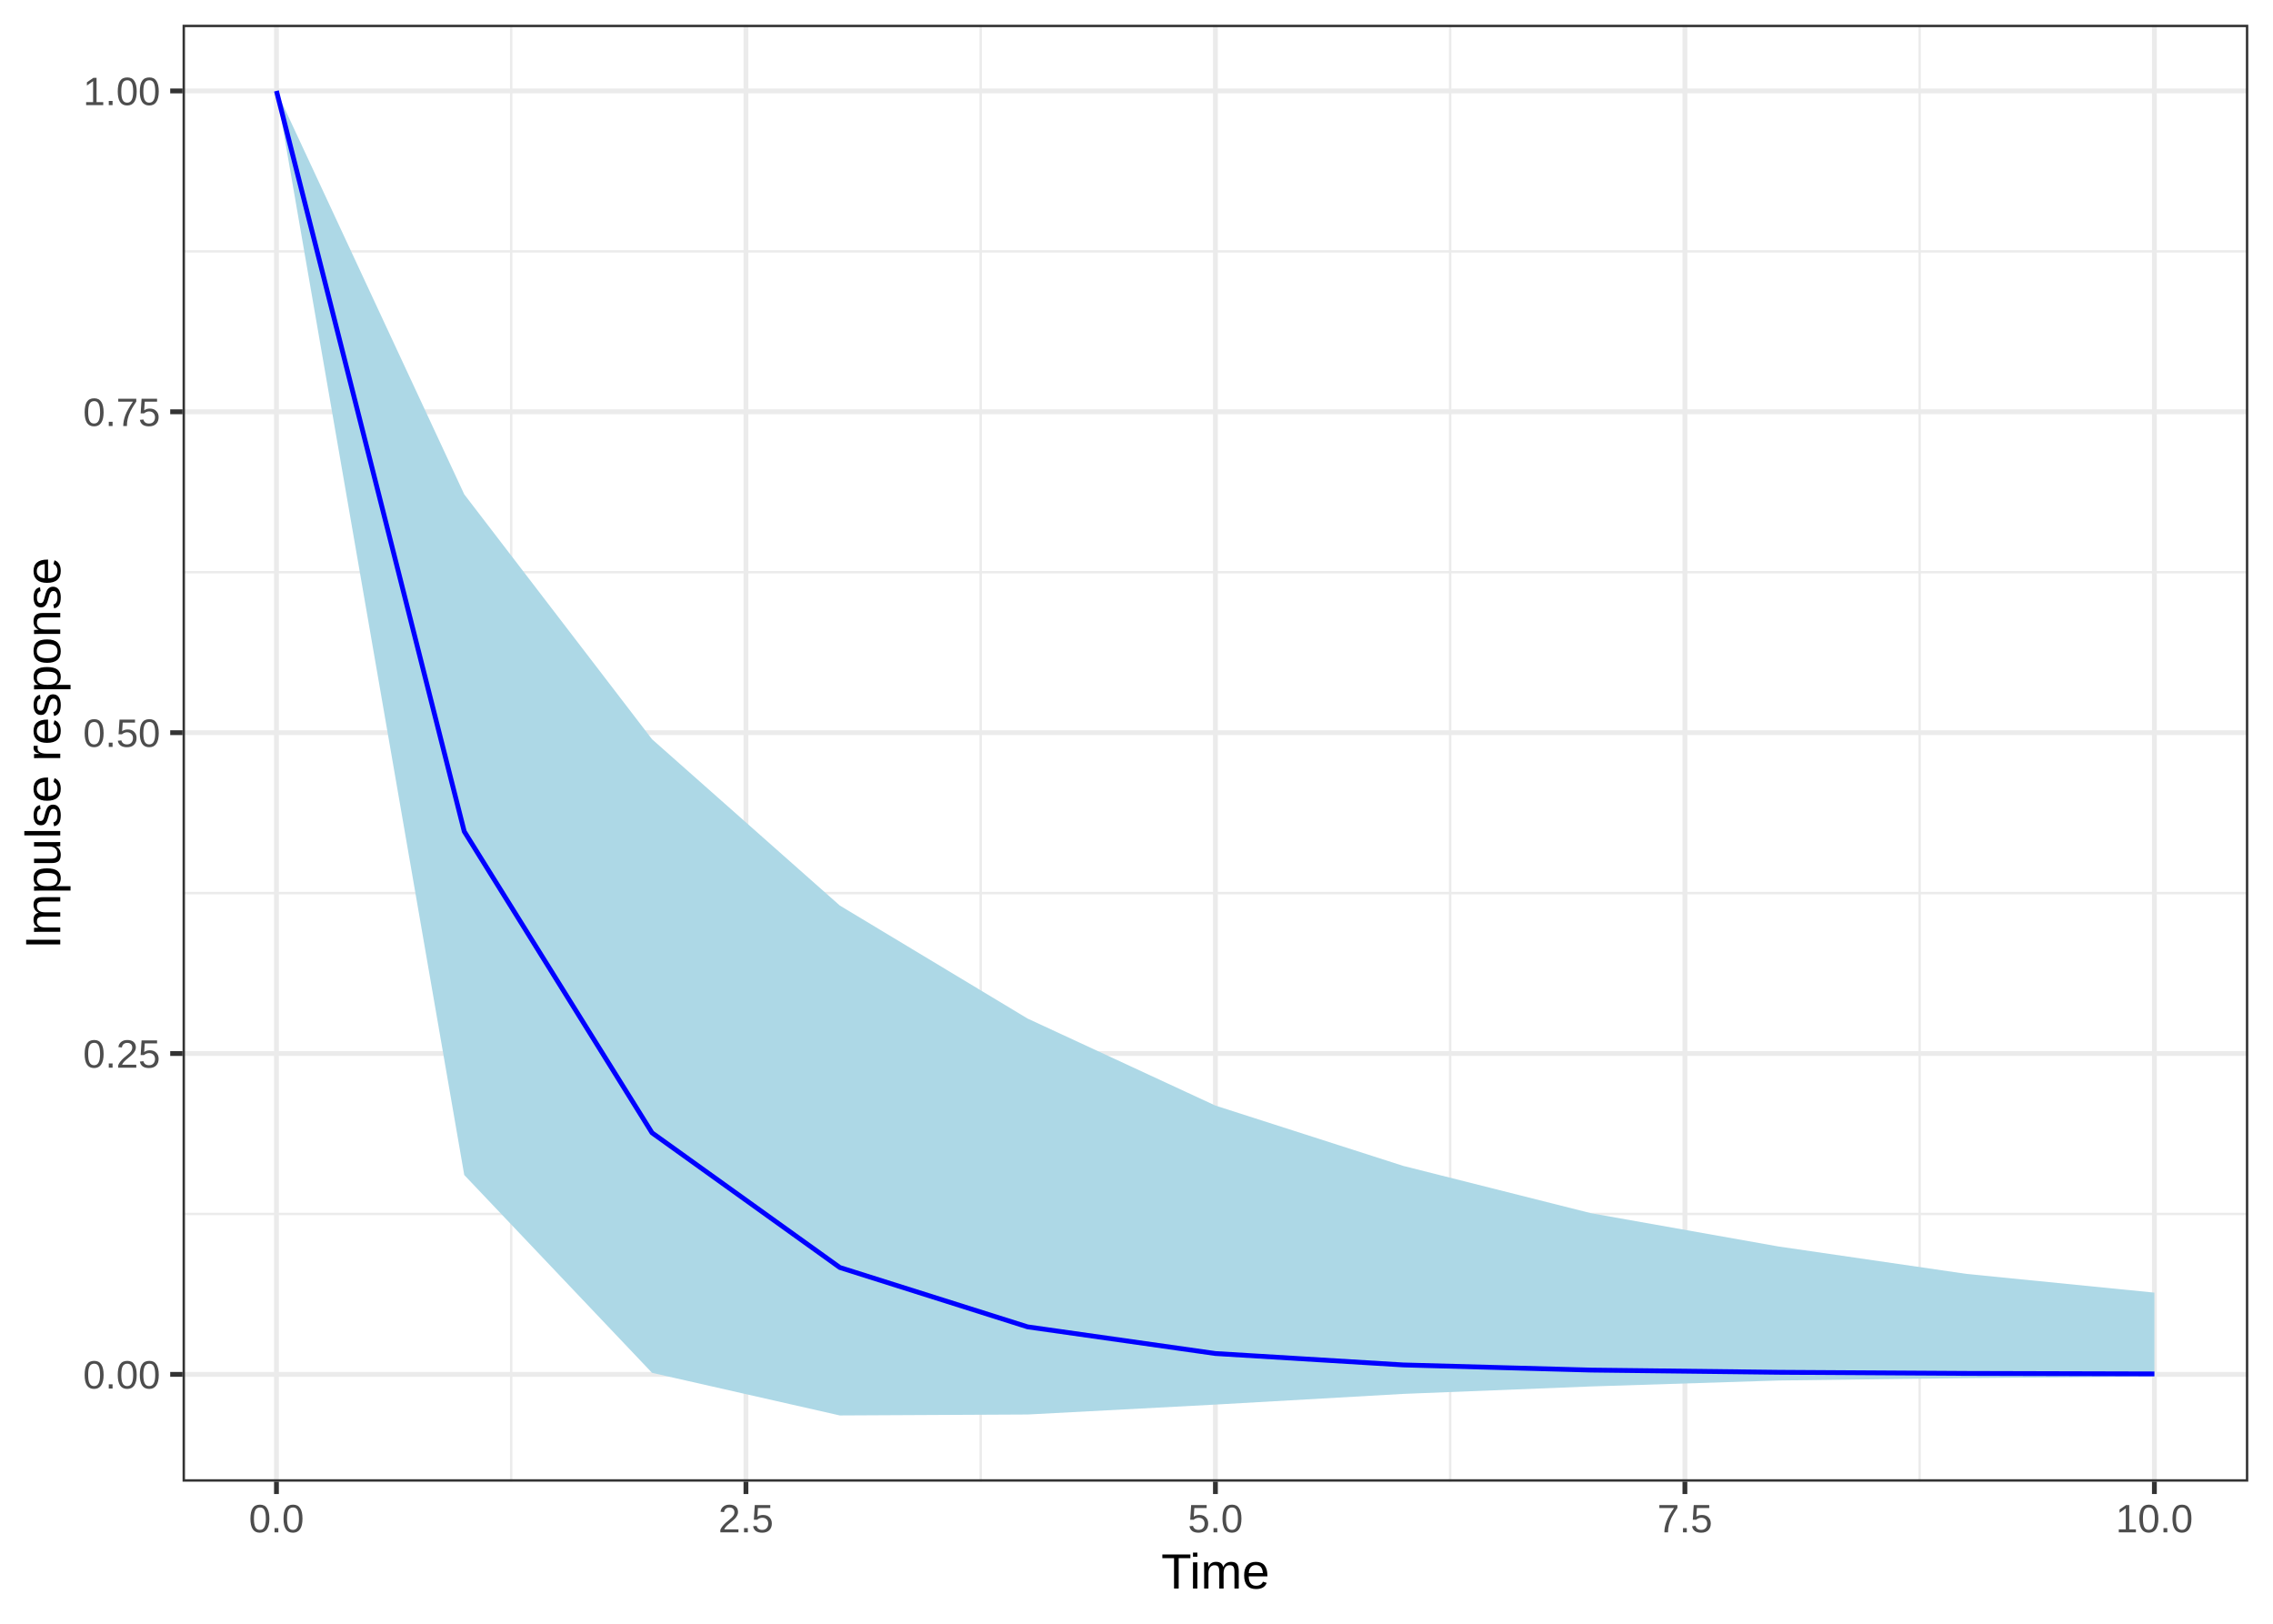
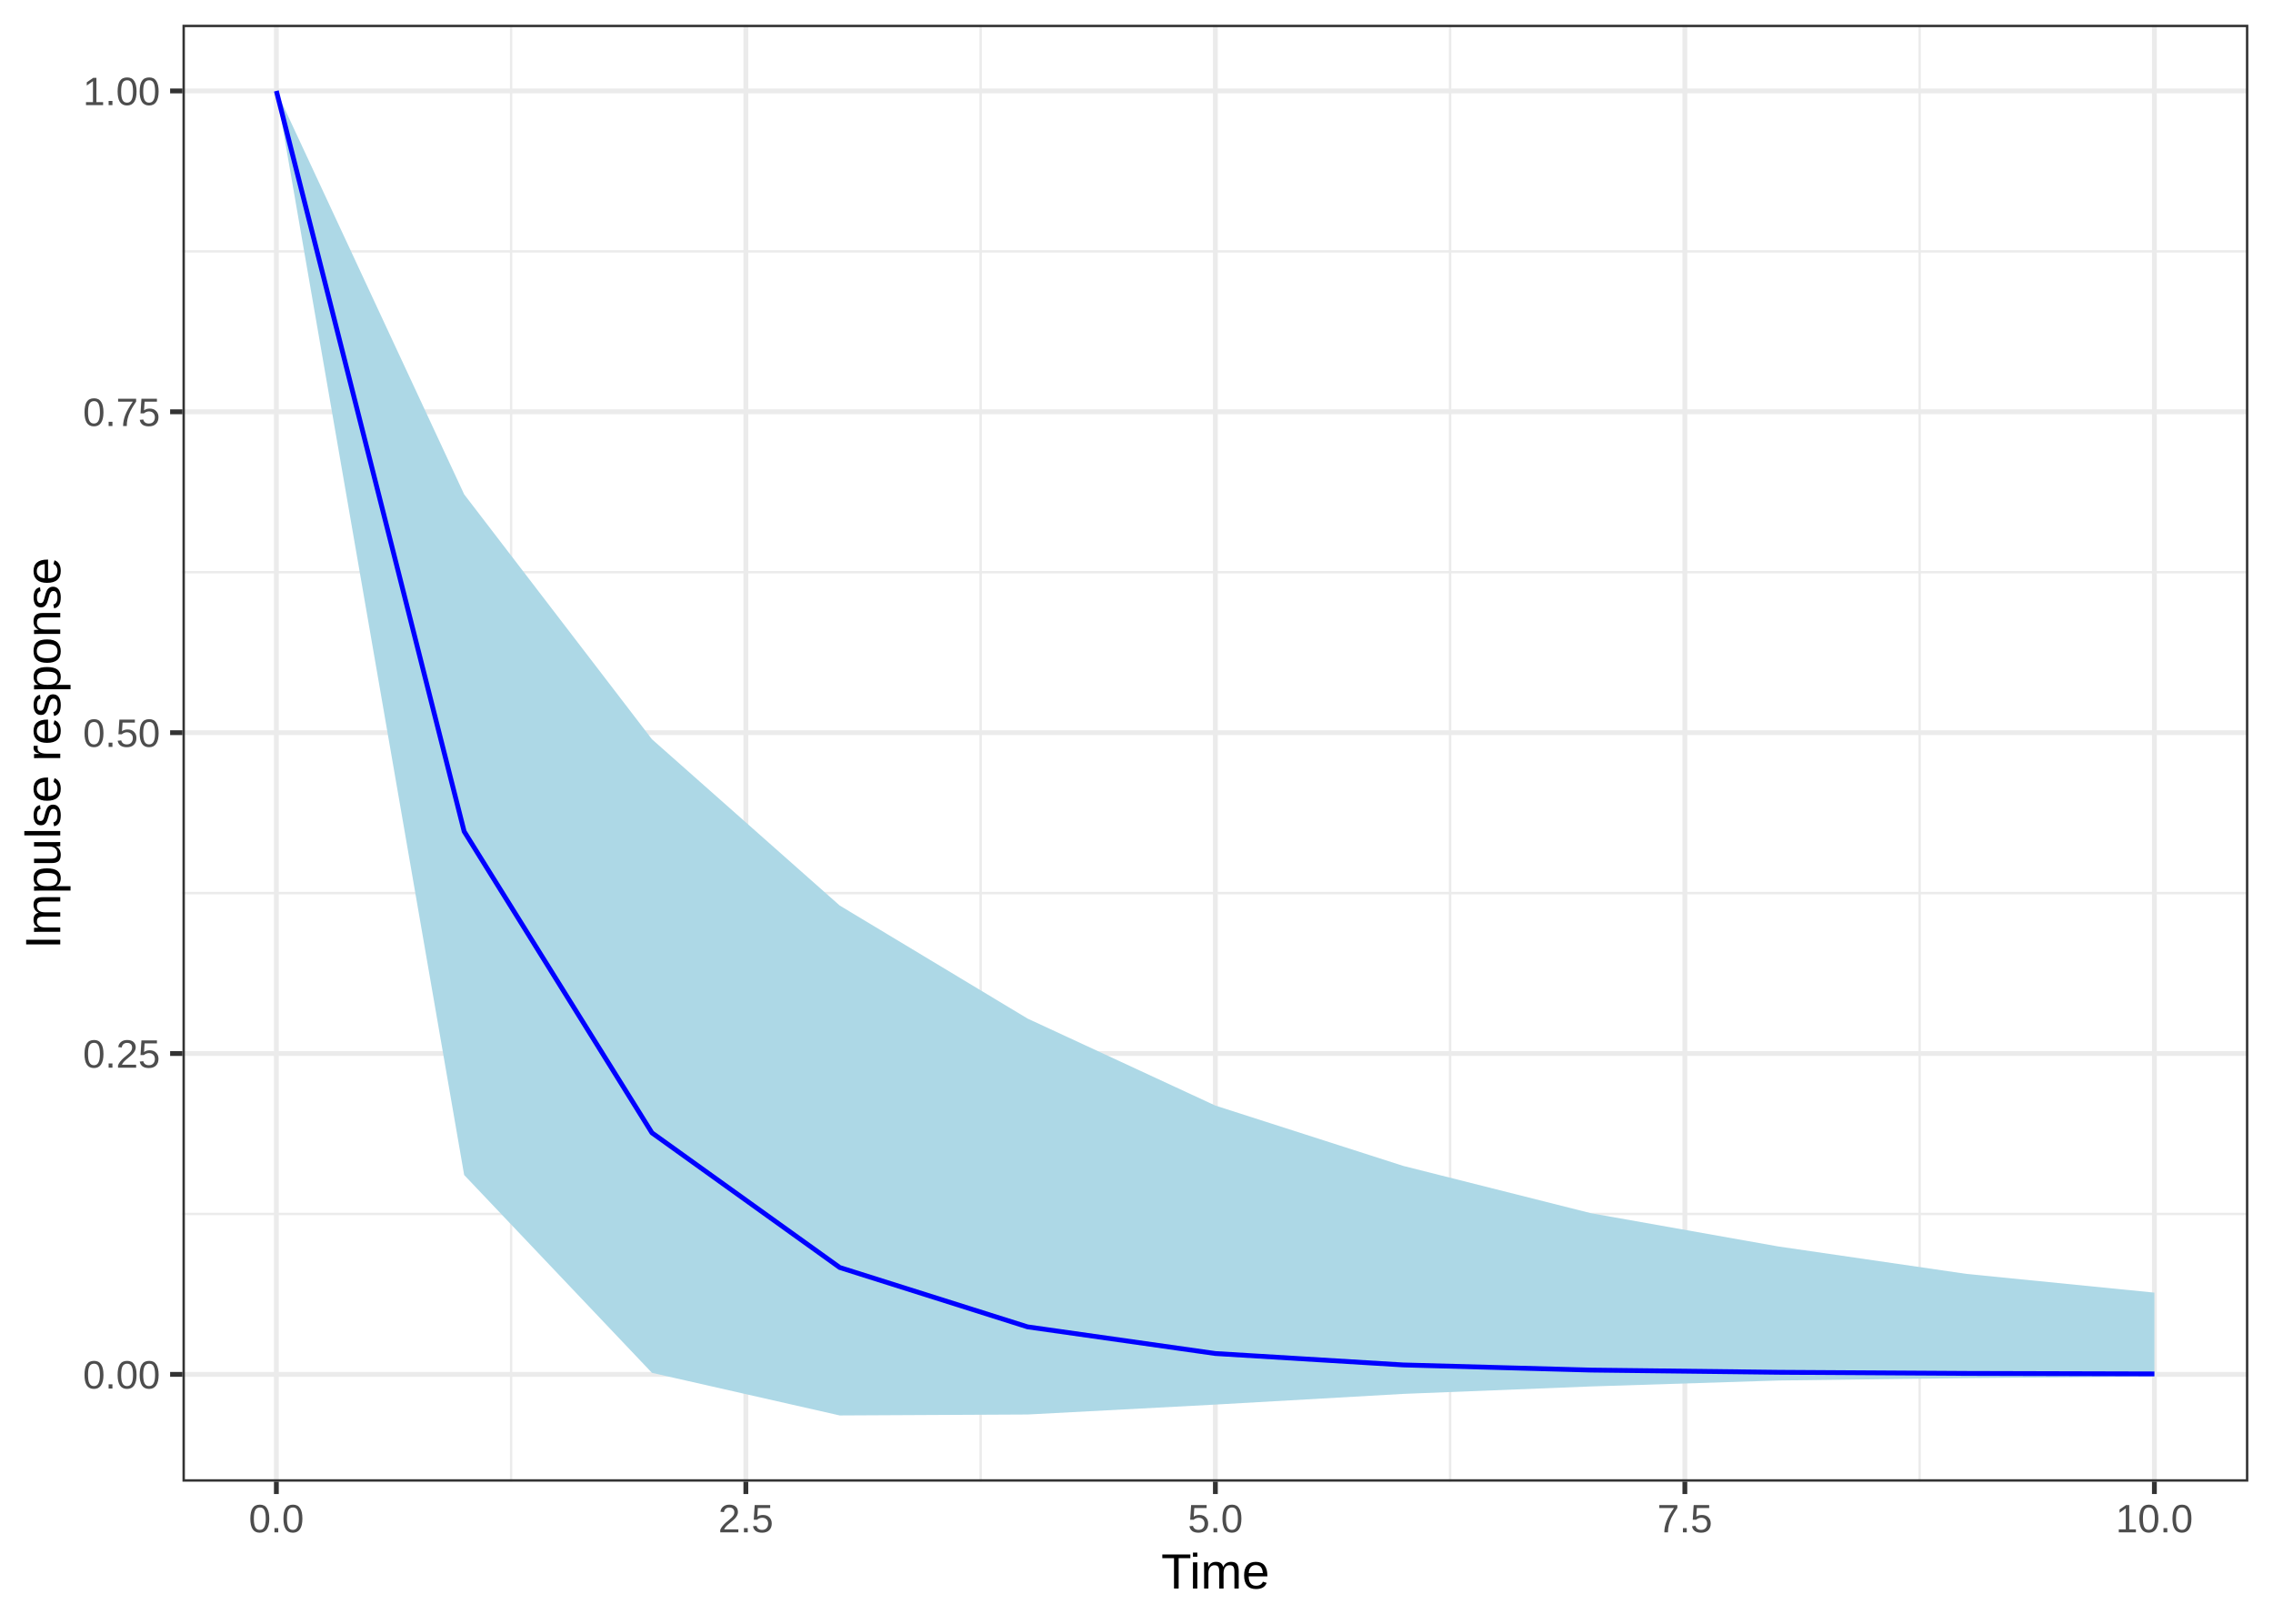
- <svg xmlns="http://www.w3.org/2000/svg" class="svglite" width="504.00pt" height="360.00pt" viewBox="0 0 504.00 360.00">
-   <defs>
-     <style type="text/css">
+ <svg xmlns="http://www.w3.org/2000/svg" width="504.00pt" height="360.00pt" viewBox="0 0 504.00 360.00">
+   <g class="svglite">
+     <defs>
+       <style type="text/css">
    .svglite line, .svglite polyline, .svglite polygon, .svglite path, .svglite rect, .svglite circle {
      fill: none;
      stroke: #000000;
      stroke-linecap: round;
      stroke-linejoin: round;
      stroke-miterlimit: 10.00;
    }
    .svglite text {
      white-space: pre;
    }
+     .svglite g.glyphgroup path {
+       fill: inherit;
+       stroke: none;
+     }
  </style>
-   </defs>
-   <rect width="100%" height="100%" style="stroke: none; fill: #FFFFFF;" />
-   <defs>
-     <clipPath id="cpMC4wMHw1MDQuMDB8MC4wMHwzNjAuMDA=">
-       <rect x="0.00" y="0.00" width="504.00" height="360.00" />
-     </clipPath>
-   </defs>
-   <g clip-path="url(#cpMC4wMHw1MDQuMDB8MC4wMHwzNjAuMDA=)">
-     <rect x="0.00" y="0.00" width="504.00" height="360.00" style="stroke-width: 1.07; stroke: #FFFFFF; fill: #FFFFFF;" />
-   </g>
-   <defs>
-     <clipPath id="cpNDAuNDh8NDk4LjUyfDUuNDh8MzI4LjUw">
-       <rect x="40.48" y="5.48" width="458.04" height="323.02" />
-     </clipPath>
-   </defs>
-   <g clip-path="url(#cpNDAuNDh8NDk4LjUyfDUuNDh8MzI4LjUw)">
-     <rect x="40.48" y="5.48" width="458.04" height="323.02" style="stroke-width: 1.07; stroke: none; fill: #FFFFFF;" />
-     <polyline points="40.48,269.14 498.52,269.14 " style="stroke-width: 0.53; stroke: #EBEBEB; stroke-linecap: butt;" />
-     <polyline points="40.48,198.01 498.52,198.01 " style="stroke-width: 0.53; stroke: #EBEBEB; stroke-linecap: butt;" />
-     <polyline points="40.48,126.87 498.52,126.87 " style="stroke-width: 0.53; stroke: #EBEBEB; stroke-linecap: butt;" />
-     <polyline points="40.48,55.73 498.52,55.73 " style="stroke-width: 0.53; stroke: #EBEBEB; stroke-linecap: butt;" />
-     <polyline points="113.35,328.50 113.35,5.48 " style="stroke-width: 0.53; stroke: #EBEBEB; stroke-linecap: butt;" />
-     <polyline points="217.45,328.50 217.45,5.48 " style="stroke-width: 0.53; stroke: #EBEBEB; stroke-linecap: butt;" />
-     <polyline points="321.55,328.50 321.55,5.48 " style="stroke-width: 0.53; stroke: #EBEBEB; stroke-linecap: butt;" />
-     <polyline points="425.65,328.50 425.65,5.48 " style="stroke-width: 0.53; stroke: #EBEBEB; stroke-linecap: butt;" />
-     <polyline points="40.48,304.71 498.52,304.71 " style="stroke-width: 1.07; stroke: #EBEBEB; stroke-linecap: butt;" />
-     <polyline points="40.48,233.57 498.52,233.57 " style="stroke-width: 1.07; stroke: #EBEBEB; stroke-linecap: butt;" />
-     <polyline points="40.48,162.44 498.52,162.44 " style="stroke-width: 1.07; stroke: #EBEBEB; stroke-linecap: butt;" />
-     <polyline points="40.48,91.30 498.52,91.30 " style="stroke-width: 1.07; stroke: #EBEBEB; stroke-linecap: butt;" />
-     <polyline points="40.48,20.16 498.52,20.16 " style="stroke-width: 1.07; stroke: #EBEBEB; stroke-linecap: butt;" />
-     <polyline points="61.30,328.50 61.30,5.48 " style="stroke-width: 1.07; stroke: #EBEBEB; stroke-linecap: butt;" />
-     <polyline points="165.40,328.50 165.40,5.48 " style="stroke-width: 1.07; stroke: #EBEBEB; stroke-linecap: butt;" />
-     <polyline points="269.50,328.50 269.50,5.48 " style="stroke-width: 1.07; stroke: #EBEBEB; stroke-linecap: butt;" />
-     <polyline points="373.60,328.50 373.60,5.48 " style="stroke-width: 1.07; stroke: #EBEBEB; stroke-linecap: butt;" />
-     <polyline points="477.70,328.50 477.70,5.48 " style="stroke-width: 1.07; stroke: #EBEBEB; stroke-linecap: butt;" />
-     <polygon points="61.30,20.16 102.94,109.60 144.58,163.90 186.22,200.77 227.86,225.83 269.50,245.12 311.14,258.49 352.78,268.98 394.42,276.37 436.06,282.44 477.70,286.59 477.70,305.19 436.06,305.54 394.42,306.07 352.78,307.39 311.14,309.04 269.50,311.41 227.86,313.61 186.22,313.82 144.58,304.37 102.94,260.51 61.30,20.16 " style="stroke-width: 0.00; stroke: none; stroke-linecap: butt; fill: #ADD8E6;" />
-     <polyline points="61.30,20.16 102.94,109.60 144.58,163.90 186.22,200.77 227.86,225.83 269.50,245.12 311.14,258.49 352.78,268.98 394.42,276.37 436.06,282.44 477.70,286.59 " style="stroke-width: 1.07; stroke: none; stroke-linecap: butt;" />
-     <polyline points="477.70,305.19 436.06,305.54 394.42,306.07 352.78,307.39 311.14,309.04 269.50,311.41 227.86,313.61 186.22,313.82 144.58,304.37 102.94,260.51 61.30,20.16 " style="stroke-width: 1.07; stroke: none; stroke-linecap: butt;" />
-     <polyline points="61.30,20.16 102.94,184.34 144.58,251.16 186.22,281.02 227.86,294.18 269.50,300.09 311.14,302.62 352.78,303.76 394.42,304.25 436.06,304.50 477.70,304.61 " style="stroke-width: 1.07; stroke: #0000FF; stroke-linecap: butt;" />
-     <rect x="40.48" y="5.48" width="458.04" height="323.02" style="stroke-width: 1.07; stroke: #333333;" />
-   </g>
-   <g clip-path="url(#cpMC4wMHw1MDQuMDB8MC4wMHwzNjAuMDA=)">
-     <text x="35.55" y="307.86" text-anchor="end" style="font-size: 8.80px;fill: #4D4D4D; font-family: &quot;Arial&quot;;" textLength="17.14px" lengthAdjust="spacingAndGlyphs">0.00</text>
-     <text x="35.55" y="236.72" text-anchor="end" style="font-size: 8.80px;fill: #4D4D4D; font-family: &quot;Arial&quot;;" textLength="17.14px" lengthAdjust="spacingAndGlyphs">0.25</text>
-     <text x="35.55" y="165.59" text-anchor="end" style="font-size: 8.80px;fill: #4D4D4D; font-family: &quot;Arial&quot;;" textLength="17.14px" lengthAdjust="spacingAndGlyphs">0.50</text>
-     <text x="35.55" y="94.45" text-anchor="end" style="font-size: 8.80px;fill: #4D4D4D; font-family: &quot;Arial&quot;;" textLength="17.14px" lengthAdjust="spacingAndGlyphs">0.75</text>
-     <text x="35.55" y="23.31" text-anchor="end" style="font-size: 8.80px;fill: #4D4D4D; font-family: &quot;Arial&quot;;" textLength="17.14px" lengthAdjust="spacingAndGlyphs">1.00</text>
-     <polyline points="37.74,304.71 40.48,304.71 " style="stroke-width: 1.07; stroke: #333333; stroke-linecap: butt;" />
-     <polyline points="37.74,233.57 40.48,233.57 " style="stroke-width: 1.07; stroke: #333333; stroke-linecap: butt;" />
-     <polyline points="37.74,162.44 40.48,162.44 " style="stroke-width: 1.07; stroke: #333333; stroke-linecap: butt;" />
-     <polyline points="37.74,91.30 40.48,91.30 " style="stroke-width: 1.07; stroke: #333333; stroke-linecap: butt;" />
-     <polyline points="37.74,20.16 40.48,20.16 " style="stroke-width: 1.07; stroke: #333333; stroke-linecap: butt;" />
-     <polyline points="61.30,331.24 61.30,328.50 " style="stroke-width: 1.07; stroke: #333333; stroke-linecap: butt;" />
-     <polyline points="165.40,331.24 165.40,328.50 " style="stroke-width: 1.07; stroke: #333333; stroke-linecap: butt;" />
-     <polyline points="269.50,331.24 269.50,328.50 " style="stroke-width: 1.07; stroke: #333333; stroke-linecap: butt;" />
-     <polyline points="373.60,331.24 373.60,328.50 " style="stroke-width: 1.07; stroke: #333333; stroke-linecap: butt;" />
-     <polyline points="477.70,331.24 477.70,328.50 " style="stroke-width: 1.07; stroke: #333333; stroke-linecap: butt;" />
-     <text x="61.30" y="339.74" text-anchor="middle" style="font-size: 8.80px;fill: #4D4D4D; font-family: &quot;Arial&quot;;" textLength="12.24px" lengthAdjust="spacingAndGlyphs">0.0</text>
-     <text x="165.40" y="339.74" text-anchor="middle" style="font-size: 8.80px;fill: #4D4D4D; font-family: &quot;Arial&quot;;" textLength="12.24px" lengthAdjust="spacingAndGlyphs">2.5</text>
-     <text x="269.50" y="339.74" text-anchor="middle" style="font-size: 8.80px;fill: #4D4D4D; font-family: &quot;Arial&quot;;" textLength="12.24px" lengthAdjust="spacingAndGlyphs">5.0</text>
-     <text x="373.60" y="339.74" text-anchor="middle" style="font-size: 8.80px;fill: #4D4D4D; font-family: &quot;Arial&quot;;" textLength="12.24px" lengthAdjust="spacingAndGlyphs">7.5</text>
-     <text x="477.70" y="339.74" text-anchor="middle" style="font-size: 8.80px;fill: #4D4D4D; font-family: &quot;Arial&quot;;" textLength="17.14px" lengthAdjust="spacingAndGlyphs">10.0</text>
-     <text x="269.50" y="352.20" text-anchor="middle" style="font-size: 11.00px; font-family: &quot;Arial&quot;;" textLength="24.03px" lengthAdjust="spacingAndGlyphs">Time</text>
-     <text transform="translate(13.36,166.99) rotate(-90)" text-anchor="middle" style="font-size: 11.00px; font-family: &quot;Arial&quot;;" textLength="86.85px" lengthAdjust="spacingAndGlyphs">Impulse response</text>
+     </defs>
+     <rect width="100%" height="100%" style="stroke: none; fill: #FFFFFF;" />
+     <defs>
+       <clipPath id="cpMC4wMHw1MDQuMDB8MC4wMHwzNjAuMDA=">
+         <rect x="0.00" y="0.00" width="504.00" height="360.00" />
+       </clipPath>
+     </defs>
+     <g clip-path="url(#cpMC4wMHw1MDQuMDB8MC4wMHwzNjAuMDA=)">
+       <rect x="0.00" y="0.00" width="504.00" height="360.00" style="stroke-width: 1.07; stroke: #FFFFFF; fill: #FFFFFF;" />
+     </g>
+     <defs>
+       <clipPath id="cpNDAuNDZ8NDk4LjUyfDUuNDh8MzI4LjUw">
+         <rect x="40.46" y="5.48" width="458.07" height="323.02" />
+       </clipPath>
+     </defs>
+     <g clip-path="url(#cpNDAuNDZ8NDk4LjUyfDUuNDh8MzI4LjUw)">
+       <rect x="40.46" y="5.48" width="458.07" height="323.02" style="stroke-width: 1.07; stroke: none; fill: #FFFFFF;" />
+       <polyline points="40.46,269.14 498.52,269.14 " style="stroke-width: 0.53; stroke: #EBEBEB; stroke-linecap: butt;" />
+       <polyline points="40.46,198.01 498.52,198.01 " style="stroke-width: 0.53; stroke: #EBEBEB; stroke-linecap: butt;" />
+       <polyline points="40.46,126.87 498.52,126.87 " style="stroke-width: 0.53; stroke: #EBEBEB; stroke-linecap: butt;" />
+       <polyline points="40.46,55.73 498.52,55.73 " style="stroke-width: 0.53; stroke: #EBEBEB; stroke-linecap: butt;" />
+       <polyline points="113.33,328.50 113.33,5.48 " style="stroke-width: 0.53; stroke: #EBEBEB; stroke-linecap: butt;" />
+       <polyline points="217.44,328.50 217.44,5.48 " style="stroke-width: 0.53; stroke: #EBEBEB; stroke-linecap: butt;" />
+       <polyline points="321.54,328.50 321.54,5.48 " style="stroke-width: 0.53; stroke: #EBEBEB; stroke-linecap: butt;" />
+       <polyline points="425.65,328.50 425.65,5.48 " style="stroke-width: 0.53; stroke: #EBEBEB; stroke-linecap: butt;" />
+       <polyline points="40.46,304.71 498.52,304.71 " style="stroke-width: 1.07; stroke: #EBEBEB; stroke-linecap: butt;" />
+       <polyline points="40.46,233.57 498.52,233.57 " style="stroke-width: 1.07; stroke: #EBEBEB; stroke-linecap: butt;" />
+       <polyline points="40.46,162.44 498.52,162.44 " style="stroke-width: 1.07; stroke: #EBEBEB; stroke-linecap: butt;" />
+       <polyline points="40.46,91.30 498.52,91.30 " style="stroke-width: 1.07; stroke: #EBEBEB; stroke-linecap: butt;" />
+       <polyline points="40.46,20.16 498.52,20.16 " style="stroke-width: 1.07; stroke: #EBEBEB; stroke-linecap: butt;" />
+       <polyline points="61.28,328.50 61.28,5.48 " style="stroke-width: 1.07; stroke: #EBEBEB; stroke-linecap: butt;" />
+       <polyline points="165.38,328.50 165.38,5.48 " style="stroke-width: 1.07; stroke: #EBEBEB; stroke-linecap: butt;" />
+       <polyline points="269.49,328.50 269.49,5.48 " style="stroke-width: 1.07; stroke: #EBEBEB; stroke-linecap: butt;" />
+       <polyline points="373.59,328.50 373.59,5.48 " style="stroke-width: 1.07; stroke: #EBEBEB; stroke-linecap: butt;" />
+       <polyline points="477.70,328.50 477.70,5.48 " style="stroke-width: 1.07; stroke: #EBEBEB; stroke-linecap: butt;" />
+       <polygon points="61.28,20.16 102.92,109.60 144.56,163.90 186.20,200.77 227.85,225.83 269.49,245.12 311.13,258.49 352.77,268.98 394.41,276.37 436.06,282.44 477.70,286.59 477.70,305.19 436.06,305.54 394.41,306.07 352.77,307.39 311.13,309.04 269.49,311.41 227.85,313.61 186.20,313.82 144.56,304.37 102.92,260.51 61.28,20.16 " style="stroke-width: 0.00; stroke: none; stroke-linecap: butt; fill: #ADD8E6;" />
+       <polyline points="61.28,20.16 102.92,109.60 144.56,163.90 186.20,200.77 227.85,225.83 269.49,245.12 311.13,258.49 352.77,268.98 394.41,276.37 436.06,282.44 477.70,286.59 " style="stroke-width: 1.07; stroke: none; stroke-linecap: butt;" />
+       <polyline points="477.70,305.19 436.06,305.54 394.41,306.07 352.77,307.39 311.13,309.04 269.49,311.41 227.85,313.61 186.20,313.82 144.56,304.37 102.92,260.51 61.28,20.16 " style="stroke-width: 1.07; stroke: none; stroke-linecap: butt;" />
+       <polyline points="61.28,20.16 102.92,184.34 144.56,251.16 186.20,281.02 227.85,294.18 269.49,300.09 311.13,302.62 352.77,303.76 394.41,304.25 436.06,304.50 477.70,304.61 " style="stroke-width: 1.07; stroke: #0000FF; stroke-linecap: butt;" />
+       <rect x="40.46" y="5.48" width="458.07" height="323.02" style="stroke-width: 1.07; stroke: #333333;" />
+     </g>
+     <g clip-path="url(#cpMC4wMHw1MDQuMDB8MC4wMHwzNjAuMDA=)">
+       <text x="35.52" y="307.86" text-anchor="end" style="font-size: 8.80px;fill: #4D4D4D; font-family: &quot;Arial&quot;;" textLength="17.11px" lengthAdjust="spacingAndGlyphs">0.00</text>
+       <text x="35.52" y="236.72" text-anchor="end" style="font-size: 8.80px;fill: #4D4D4D; font-family: &quot;Arial&quot;;" textLength="17.11px" lengthAdjust="spacingAndGlyphs">0.25</text>
+       <text x="35.52" y="165.59" text-anchor="end" style="font-size: 8.80px;fill: #4D4D4D; font-family: &quot;Arial&quot;;" textLength="17.11px" lengthAdjust="spacingAndGlyphs">0.50</text>
+       <text x="35.52" y="94.45" text-anchor="end" style="font-size: 8.80px;fill: #4D4D4D; font-family: &quot;Arial&quot;;" textLength="17.11px" lengthAdjust="spacingAndGlyphs">0.75</text>
+       <text x="35.52" y="23.31" text-anchor="end" style="font-size: 8.80px;fill: #4D4D4D; font-family: &quot;Arial&quot;;" textLength="17.11px" lengthAdjust="spacingAndGlyphs">1.00</text>
+       <polyline points="37.72,304.71 40.46,304.71 " style="stroke-width: 1.07; stroke: #333333; stroke-linecap: butt;" />
+       <polyline points="37.72,233.57 40.46,233.57 " style="stroke-width: 1.07; stroke: #333333; stroke-linecap: butt;" />
+       <polyline points="37.72,162.44 40.46,162.44 " style="stroke-width: 1.07; stroke: #333333; stroke-linecap: butt;" />
+       <polyline points="37.72,91.30 40.46,91.30 " style="stroke-width: 1.07; stroke: #333333; stroke-linecap: butt;" />
+       <polyline points="37.72,20.16 40.46,20.16 " style="stroke-width: 1.07; stroke: #333333; stroke-linecap: butt;" />
+       <polyline points="61.28,331.24 61.28,328.50 " style="stroke-width: 1.07; stroke: #333333; stroke-linecap: butt;" />
+       <polyline points="165.38,331.24 165.38,328.50 " style="stroke-width: 1.07; stroke: #333333; stroke-linecap: butt;" />
+       <polyline points="269.49,331.24 269.49,328.50 " style="stroke-width: 1.07; stroke: #333333; stroke-linecap: butt;" />
+       <polyline points="373.59,331.24 373.59,328.50 " style="stroke-width: 1.07; stroke: #333333; stroke-linecap: butt;" />
+       <polyline points="477.70,331.24 477.70,328.50 " style="stroke-width: 1.07; stroke: #333333; stroke-linecap: butt;" />
+       <text x="61.28" y="339.74" text-anchor="middle" style="font-size: 8.80px;fill: #4D4D4D; font-family: &quot;Arial&quot;;" textLength="12.22px" lengthAdjust="spacingAndGlyphs">0.0</text>
+       <text x="165.38" y="339.74" text-anchor="middle" style="font-size: 8.80px;fill: #4D4D4D; font-family: &quot;Arial&quot;;" textLength="12.22px" lengthAdjust="spacingAndGlyphs">2.5</text>
+       <text x="269.49" y="339.74" text-anchor="middle" style="font-size: 8.80px;fill: #4D4D4D; font-family: &quot;Arial&quot;;" textLength="12.22px" lengthAdjust="spacingAndGlyphs">5.0</text>
+       <text x="373.59" y="339.74" text-anchor="middle" style="font-size: 8.80px;fill: #4D4D4D; font-family: &quot;Arial&quot;;" textLength="12.22px" lengthAdjust="spacingAndGlyphs">7.5</text>
+       <text x="477.70" y="339.74" text-anchor="middle" style="font-size: 8.80px;fill: #4D4D4D; font-family: &quot;Arial&quot;;" textLength="17.11px" lengthAdjust="spacingAndGlyphs">10.0</text>
+       <text x="269.49" y="352.20" text-anchor="middle" style="font-size: 11.00px; font-family: &quot;Arial&quot;;" textLength="24.03px" lengthAdjust="spacingAndGlyphs">Time</text>
+       <text transform="translate(13.36,166.99) rotate(-90)" text-anchor="middle" style="font-size: 11.00px; font-family: &quot;Arial&quot;;" textLength="86.88px" lengthAdjust="spacingAndGlyphs">Impulse response</text>
+     </g>
  </g>
</svg>
